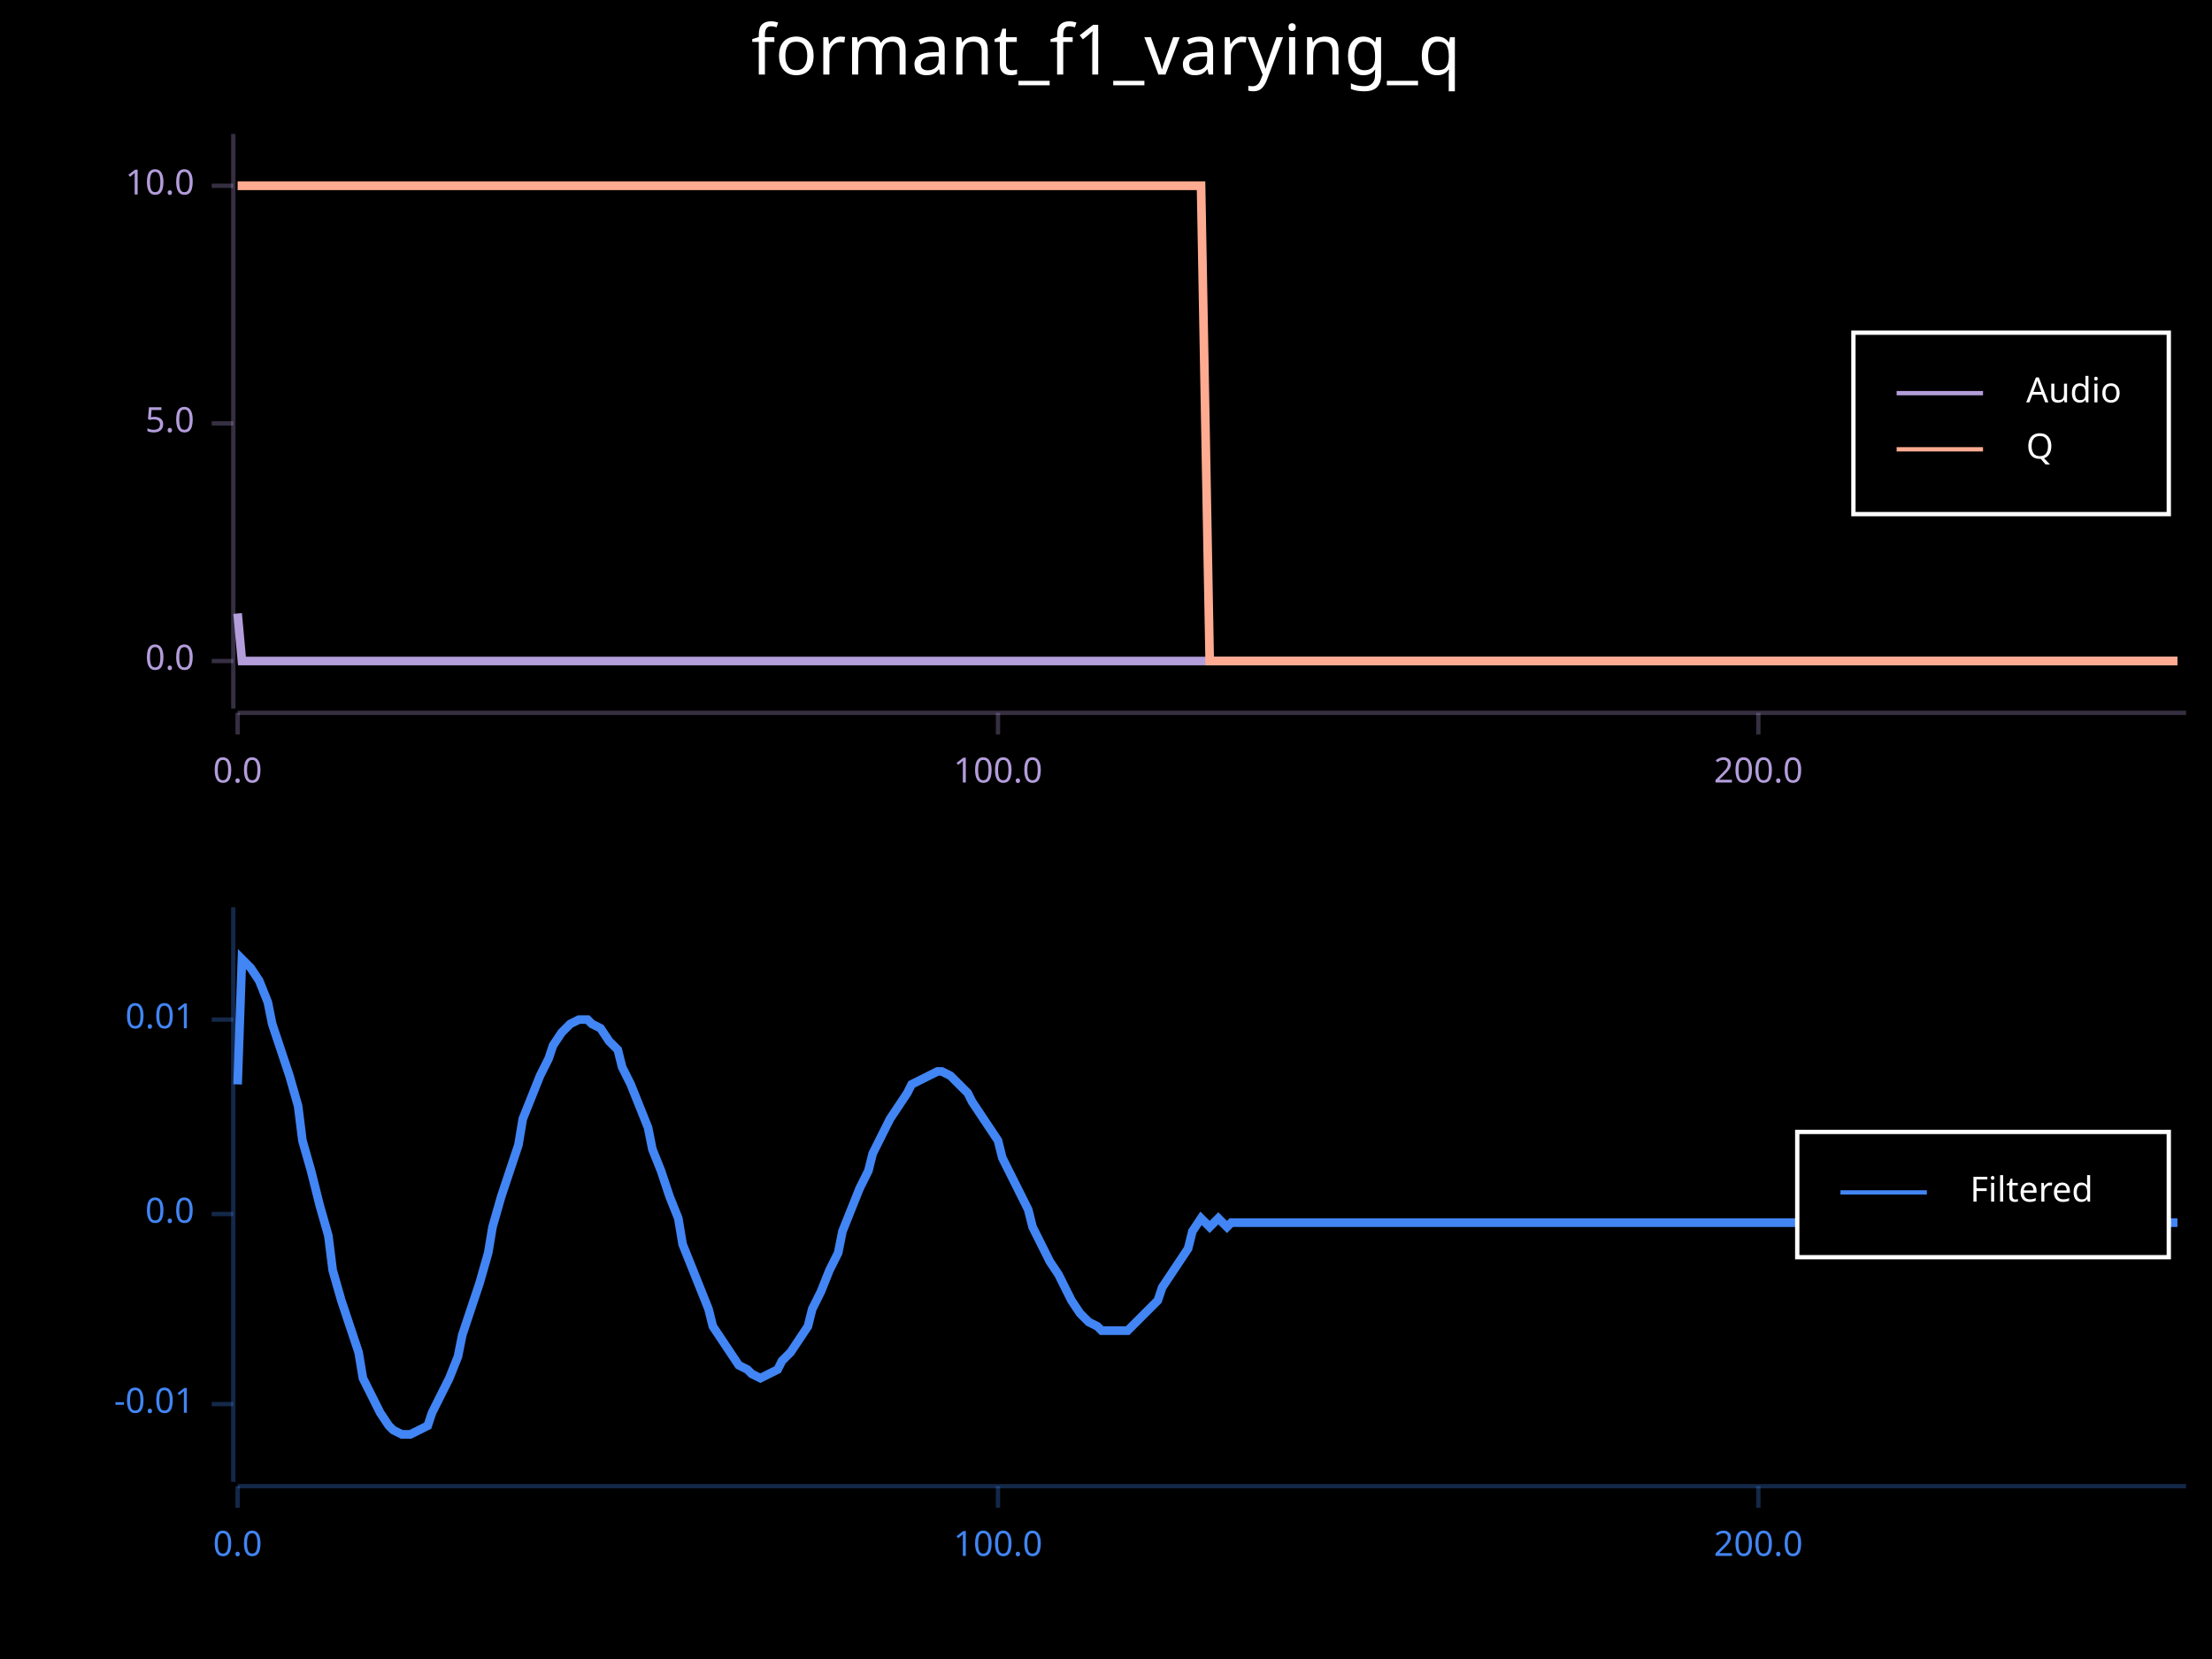
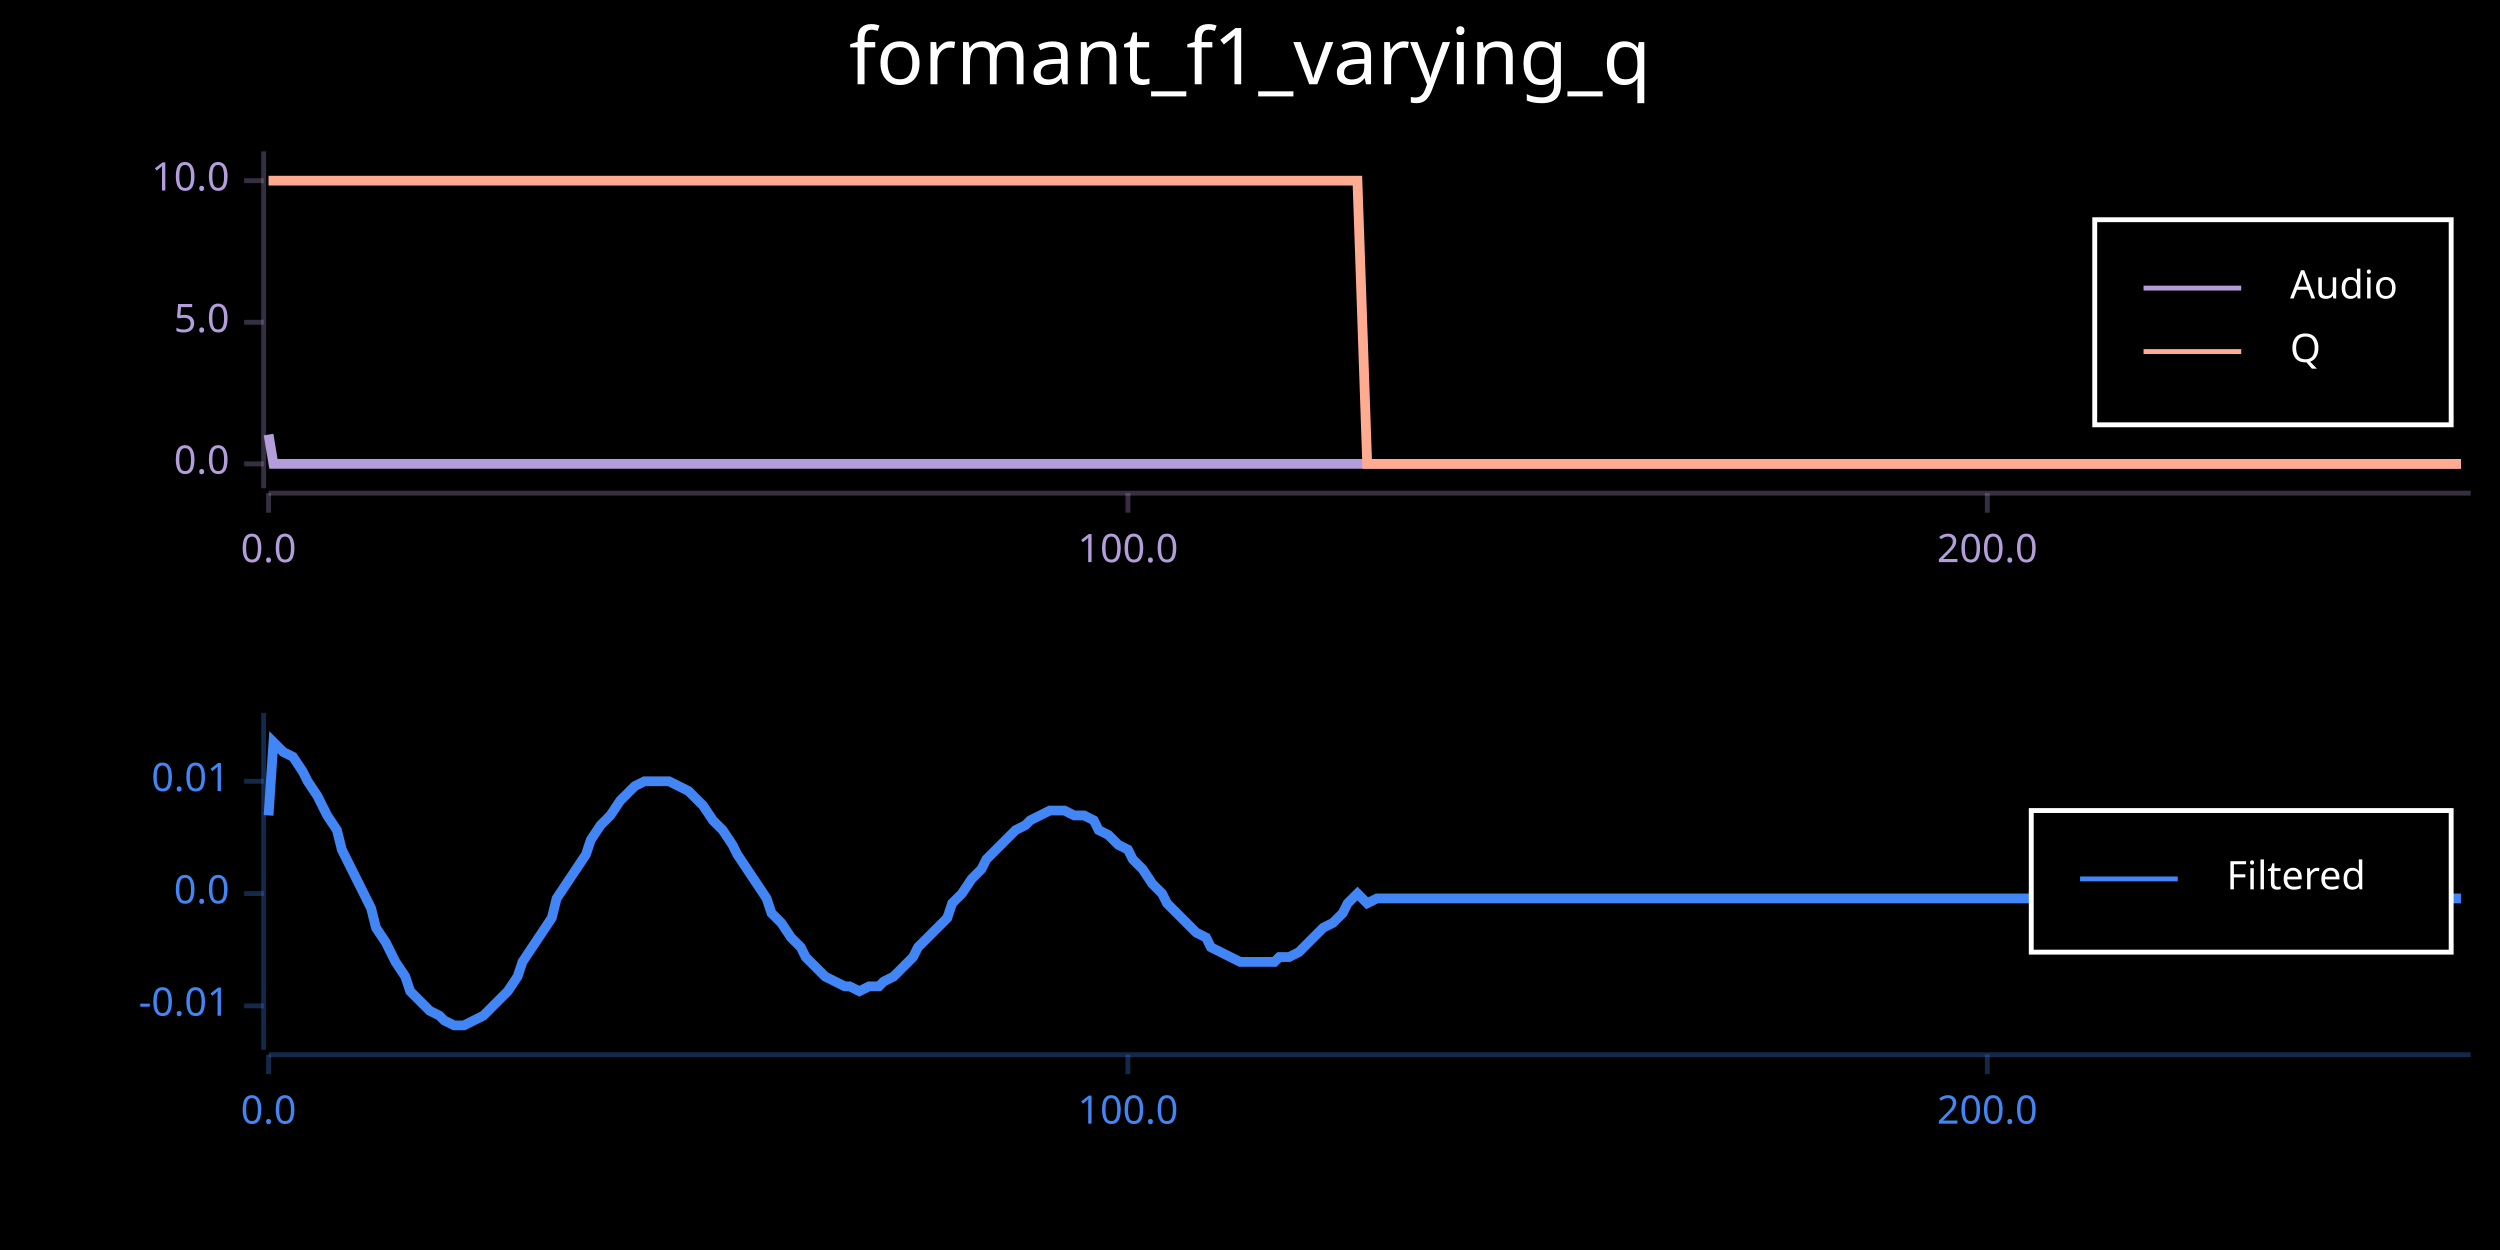
- <svg xmlns="http://www.w3.org/2000/svg" width="512" height="384" viewBox="0 0 512 384">
-   <rect x="0" y="0" width="512" height="384" opacity="1" fill="#000000" stroke="none" />
+ <svg xmlns="http://www.w3.org/2000/svg" width="512" height="256" viewBox="0 0 512 256">
+   <rect x="0" y="0" width="512" height="256" opacity="1" fill="#000000" stroke="none" />
  <text x="256" y="5" dy="0.76em" text-anchor="middle" font-family="sans-serif" font-size="16.129" opacity="1" fill="#FFFFFF">
formant_f1_varying_q
</text>
-   <polyline fill="none" opacity="0.3" stroke="#B39DDB" stroke-width="1" points="54,31 54,164 " />
-   <text x="45" y="153" dy="0.5ex" text-anchor="end" font-family="sans-serif" font-size="8.065" opacity="1" fill="#B39DDB">
+   <polyline fill="none" opacity="0.3" stroke="#B39DDB" stroke-width="1" points="54,31 54,100 " />
+   <text x="47" y="95" dy="0.5ex" text-anchor="end" font-family="sans-serif" font-size="8.065" opacity="1" fill="#B39DDB">
0.0
</text>
-   <polyline fill="none" opacity="0.3" stroke="#B39DDB" stroke-width="1" points="49,153 54,153 " />
-   <text x="45" y="98" dy="0.5ex" text-anchor="end" font-family="sans-serif" font-size="8.065" opacity="1" fill="#B39DDB">
+   <polyline fill="none" opacity="0.3" stroke="#B39DDB" stroke-width="1" points="50,95 54,95 " />
+   <text x="47" y="66" dy="0.5ex" text-anchor="end" font-family="sans-serif" font-size="8.065" opacity="1" fill="#B39DDB">
5.0
</text>
-   <polyline fill="none" opacity="0.3" stroke="#B39DDB" stroke-width="1" points="49,98 54,98 " />
-   <text x="45" y="43" dy="0.5ex" text-anchor="end" font-family="sans-serif" font-size="8.065" opacity="1" fill="#B39DDB">
+   <polyline fill="none" opacity="0.3" stroke="#B39DDB" stroke-width="1" points="50,66 54,66 " />
+   <text x="47" y="37" dy="0.5ex" text-anchor="end" font-family="sans-serif" font-size="8.065" opacity="1" fill="#B39DDB">
10.0
</text>
-   <polyline fill="none" opacity="0.3" stroke="#B39DDB" stroke-width="1" points="49,43 54,43 " />
-   <polyline fill="none" opacity="0.3" stroke="#B39DDB" stroke-width="1" points="55,165 506,165 " />
-   <text x="55" y="175" dy="0.76em" text-anchor="middle" font-family="sans-serif" font-size="8.065" opacity="1" fill="#B39DDB">
+   <polyline fill="none" opacity="0.3" stroke="#B39DDB" stroke-width="1" points="50,37 54,37 " />
+   <polyline fill="none" opacity="0.3" stroke="#B39DDB" stroke-width="1" points="55,101 506,101 " />
+   <text x="55" y="109" dy="0.76em" text-anchor="middle" font-family="sans-serif" font-size="8.065" opacity="1" fill="#B39DDB">
0.0
</text>
-   <polyline fill="none" opacity="0.3" stroke="#B39DDB" stroke-width="1" points="55,165 55,170 " />
-   <text x="231" y="175" dy="0.76em" text-anchor="middle" font-family="sans-serif" font-size="8.065" opacity="1" fill="#B39DDB">
+   <polyline fill="none" opacity="0.3" stroke="#B39DDB" stroke-width="1" points="55,101 55,105 " />
+   <text x="231" y="109" dy="0.76em" text-anchor="middle" font-family="sans-serif" font-size="8.065" opacity="1" fill="#B39DDB">
100.0
</text>
-   <polyline fill="none" opacity="0.3" stroke="#B39DDB" stroke-width="1" points="231,165 231,170 " />
-   <text x="407" y="175" dy="0.76em" text-anchor="middle" font-family="sans-serif" font-size="8.065" opacity="1" fill="#B39DDB">
+   <polyline fill="none" opacity="0.3" stroke="#B39DDB" stroke-width="1" points="231,101 231,105 " />
+   <text x="407" y="109" dy="0.76em" text-anchor="middle" font-family="sans-serif" font-size="8.065" opacity="1" fill="#B39DDB">
200.0
</text>
-   <polyline fill="none" opacity="0.3" stroke="#B39DDB" stroke-width="1" points="407,165 407,170 " />
-   <polyline fill="none" opacity="1" stroke="#B39DDB" stroke-width="2" points="55,142 56,153 58,153 60,153 62,153 63,153 65,153 67,153 69,153 70,153 72,153 74,153 76,153 77,153 79,153 81,153 83,153 84,153 86,153 88,153 90,153 91,153 93,153 95,153 97,153 99,153 100,153 102,153 104,153 106,153 107,153 109,153 111,153 113,153 114,153 116,153 118,153 120,153 121,153 123,153 125,153 127,153 128,153 130,153 132,153 134,153 136,153 137,153 139,153 141,153 143,153 144,153 146,153 148,153 150,153 151,153 153,153 155,153 157,153 158,153 160,153 162,153 164,153 165,153 167,153 169,153 171,153 173,153 174,153 176,153 178,153 180,153 181,153 183,153 185,153 187,153 188,153 190,153 192,153 194,153 195,153 197,153 199,153 201,153 202,153 204,153 206,153 208,153 210,153 211,153 213,153 215,153 217,153 218,153 220,153 222,153 224,153 225,153 227,153 229,153 231,153 232,153 234,153 236,153 238,153 239,153 241,153 243,153 245,153 247,153 248,153 250,153 252,153 254,153 255,153 257,153 259,153 261,153 262,153 264,153 266,153 268,153 269,153 271,153 273,153 275,153 276,153 278,153 280,153 282,153 284,153 285,153 287,153 289,153 291,153 292,153 294,153 296,153 298,153 299,153 301,153 303,153 305,153 306,153 308,153 310,153 312,153 313,153 315,153 317,153 319,153 321,153 322,153 324,153 326,153 328,153 329,153 331,153 333,153 335,153 336,153 338,153 340,153 342,153 343,153 345,153 347,153 349,153 350,153 352,153 354,153 356,153 358,153 359,153 361,153 363,153 365,153 366,153 368,153 370,153 372,153 373,153 375,153 377,153 379,153 380,153 382,153 384,153 386,153 387,153 389,153 391,153 393,153 395,153 396,153 398,153 400,153 402,153 403,153 405,153 407,153 409,153 410,153 412,153 414,153 416,153 417,153 419,153 421,153 423,153 424,153 426,153 428,153 430,153 432,153 433,153 435,153 437,153 439,153 440,153 442,153 444,153 446,153 447,153 449,153 451,153 453,153 454,153 456,153 458,153 460,153 461,153 463,153 465,153 467,153 469,153 470,153 472,153 474,153 476,153 477,153 479,153 481,153 483,153 484,153 486,153 488,153 490,153 491,153 493,153 495,153 497,153 498,153 500,153 502,153 504,153 " />
-   <polyline fill="none" opacity="1" stroke="#FFAB91" stroke-width="2" points="55,43 56,43 58,43 60,43 62,43 63,43 65,43 67,43 69,43 70,43 72,43 74,43 76,43 77,43 79,43 81,43 83,43 84,43 86,43 88,43 90,43 91,43 93,43 95,43 97,43 99,43 100,43 102,43 104,43 106,43 107,43 109,43 111,43 113,43 114,43 116,43 118,43 120,43 121,43 123,43 125,43 127,43 128,43 130,43 132,43 134,43 136,43 137,43 139,43 141,43 143,43 144,43 146,43 148,43 150,43 151,43 153,43 155,43 157,43 158,43 160,43 162,43 164,43 165,43 167,43 169,43 171,43 173,43 174,43 176,43 178,43 180,43 181,43 183,43 185,43 187,43 188,43 190,43 192,43 194,43 195,43 197,43 199,43 201,43 202,43 204,43 206,43 208,43 210,43 211,43 213,43 215,43 217,43 218,43 220,43 222,43 224,43 225,43 227,43 229,43 231,43 232,43 234,43 236,43 238,43 239,43 241,43 243,43 245,43 247,43 248,43 250,43 252,43 254,43 255,43 257,43 259,43 261,43 262,43 264,43 266,43 268,43 269,43 271,43 273,43 275,43 276,43 278,43 280,153 282,153 284,153 285,153 287,153 289,153 291,153 292,153 294,153 296,153 298,153 299,153 301,153 303,153 305,153 306,153 308,153 310,153 312,153 313,153 315,153 317,153 319,153 321,153 322,153 324,153 326,153 328,153 329,153 331,153 333,153 335,153 336,153 338,153 340,153 342,153 343,153 345,153 347,153 349,153 350,153 352,153 354,153 356,153 358,153 359,153 361,153 363,153 365,153 366,153 368,153 370,153 372,153 373,153 375,153 377,153 379,153 380,153 382,153 384,153 386,153 387,153 389,153 391,153 393,153 395,153 396,153 398,153 400,153 402,153 403,153 405,153 407,153 409,153 410,153 412,153 414,153 416,153 417,153 419,153 421,153 423,153 424,153 426,153 428,153 430,153 432,153 433,153 435,153 437,153 439,153 440,153 442,153 444,153 446,153 447,153 449,153 451,153 453,153 454,153 456,153 458,153 460,153 461,153 463,153 465,153 467,153 469,153 470,153 472,153 474,153 476,153 477,153 479,153 481,153 483,153 484,153 486,153 488,153 490,153 491,153 493,153 495,153 497,153 498,153 500,153 502,153 504,153 " />
-   <rect x="429" y="77" width="73" height="42" opacity="1" fill="#000000" stroke="none" />
-   <rect x="429" y="77" width="73" height="42" opacity="1" fill="none" stroke="#FFFFFF" />
-   <text x="469" y="87" dy="0.76em" text-anchor="start" font-family="sans-serif" font-size="8.065" opacity="1" fill="#FFFFFF">
+   <polyline fill="none" opacity="0.3" stroke="#B39DDB" stroke-width="1" points="407,101 407,105 " />
+   <polyline fill="none" opacity="1" stroke="#B39DDB" stroke-width="2" points="55,89 56,95 58,95 60,95 62,95 63,95 65,95 67,95 69,95 70,95 72,95 74,95 76,95 77,95 79,95 81,95 83,95 84,95 86,95 88,95 90,95 91,95 93,95 95,95 97,95 99,95 100,95 102,95 104,95 106,95 107,95 109,95 111,95 113,95 114,95 116,95 118,95 120,95 121,95 123,95 125,95 127,95 128,95 130,95 132,95 134,95 136,95 137,95 139,95 141,95 143,95 144,95 146,95 148,95 150,95 151,95 153,95 155,95 157,95 158,95 160,95 162,95 164,95 165,95 167,95 169,95 171,95 173,95 174,95 176,95 178,95 180,95 181,95 183,95 185,95 187,95 188,95 190,95 192,95 194,95 195,95 197,95 199,95 201,95 202,95 204,95 206,95 208,95 210,95 211,95 213,95 215,95 217,95 218,95 220,95 222,95 224,95 225,95 227,95 229,95 231,95 232,95 234,95 236,95 238,95 239,95 241,95 243,95 245,95 247,95 248,95 250,95 252,95 254,95 255,95 257,95 259,95 261,95 262,95 264,95 266,95 268,95 269,95 271,95 273,95 275,95 276,95 278,95 280,95 282,95 284,95 285,95 287,95 289,95 291,95 292,95 294,95 296,95 298,95 299,95 301,95 303,95 305,95 306,95 308,95 310,95 312,95 313,95 315,95 317,95 319,95 321,95 322,95 324,95 326,95 328,95 329,95 331,95 333,95 335,95 336,95 338,95 340,95 342,95 343,95 345,95 347,95 349,95 350,95 352,95 354,95 356,95 358,95 359,95 361,95 363,95 365,95 366,95 368,95 370,95 372,95 373,95 375,95 377,95 379,95 380,95 382,95 384,95 386,95 387,95 389,95 391,95 393,95 395,95 396,95 398,95 400,95 402,95 403,95 405,95 407,95 409,95 410,95 412,95 414,95 416,95 417,95 419,95 421,95 423,95 424,95 426,95 428,95 430,95 432,95 433,95 435,95 437,95 439,95 440,95 442,95 444,95 446,95 447,95 449,95 451,95 453,95 454,95 456,95 458,95 460,95 461,95 463,95 465,95 467,95 469,95 470,95 472,95 474,95 476,95 477,95 479,95 481,95 483,95 484,95 486,95 488,95 490,95 491,95 493,95 495,95 497,95 498,95 500,95 502,95 504,95 " />
+   <polyline fill="none" opacity="1" stroke="#FFAB91" stroke-width="2" points="55,37 56,37 58,37 60,37 62,37 63,37 65,37 67,37 69,37 70,37 72,37 74,37 76,37 77,37 79,37 81,37 83,37 84,37 86,37 88,37 90,37 91,37 93,37 95,37 97,37 99,37 100,37 102,37 104,37 106,37 107,37 109,37 111,37 113,37 114,37 116,37 118,37 120,37 121,37 123,37 125,37 127,37 128,37 130,37 132,37 134,37 136,37 137,37 139,37 141,37 143,37 144,37 146,37 148,37 150,37 151,37 153,37 155,37 157,37 158,37 160,37 162,37 164,37 165,37 167,37 169,37 171,37 173,37 174,37 176,37 178,37 180,37 181,37 183,37 185,37 187,37 188,37 190,37 192,37 194,37 195,37 197,37 199,37 201,37 202,37 204,37 206,37 208,37 210,37 211,37 213,37 215,37 217,37 218,37 220,37 222,37 224,37 225,37 227,37 229,37 231,37 232,37 234,37 236,37 238,37 239,37 241,37 243,37 245,37 247,37 248,37 250,37 252,37 254,37 255,37 257,37 259,37 261,37 262,37 264,37 266,37 268,37 269,37 271,37 273,37 275,37 276,37 278,37 280,95 282,95 284,95 285,95 287,95 289,95 291,95 292,95 294,95 296,95 298,95 299,95 301,95 303,95 305,95 306,95 308,95 310,95 312,95 313,95 315,95 317,95 319,95 321,95 322,95 324,95 326,95 328,95 329,95 331,95 333,95 335,95 336,95 338,95 340,95 342,95 343,95 345,95 347,95 349,95 350,95 352,95 354,95 356,95 358,95 359,95 361,95 363,95 365,95 366,95 368,95 370,95 372,95 373,95 375,95 377,95 379,95 380,95 382,95 384,95 386,95 387,95 389,95 391,95 393,95 395,95 396,95 398,95 400,95 402,95 403,95 405,95 407,95 409,95 410,95 412,95 414,95 416,95 417,95 419,95 421,95 423,95 424,95 426,95 428,95 430,95 432,95 433,95 435,95 437,95 439,95 440,95 442,95 444,95 446,95 447,95 449,95 451,95 453,95 454,95 456,95 458,95 460,95 461,95 463,95 465,95 467,95 469,95 470,95 472,95 474,95 476,95 477,95 479,95 481,95 483,95 484,95 486,95 488,95 490,95 491,95 493,95 495,95 497,95 498,95 500,95 502,95 504,95 " />
+   <rect x="429" y="45" width="73" height="42" opacity="1" fill="#000000" stroke="none" />
+   <rect x="429" y="45" width="73" height="42" opacity="1" fill="none" stroke="#FFFFFF" />
+   <text x="469" y="55" dy="0.76em" text-anchor="start" font-family="sans-serif" font-size="8.065" opacity="1" fill="#FFFFFF">
Audio
</text>
-   <text x="469" y="100" dy="0.76em" text-anchor="start" font-family="sans-serif" font-size="8.065" opacity="1" fill="#FFFFFF">
+   <text x="469" y="68" dy="0.76em" text-anchor="start" font-family="sans-serif" font-size="8.065" opacity="1" fill="#FFFFFF">
Q
</text>
-   <polyline fill="none" opacity="1" stroke="#B39DDB" stroke-width="1" points="439,91 459,91 " />
-   <polyline fill="none" opacity="1" stroke="#FFAB91" stroke-width="1" points="439,104 459,104 " />
-   <polyline fill="none" opacity="0.3" stroke="#4285F4" stroke-width="1" points="54,210 54,343 " />
-   <text x="45" y="325" dy="0.5ex" text-anchor="end" font-family="sans-serif" font-size="8.065" opacity="1" fill="#4285F4">
+   <polyline fill="none" opacity="1" stroke="#B39DDB" stroke-width="1" points="439,59 459,59 " />
+   <polyline fill="none" opacity="1" stroke="#FFAB91" stroke-width="1" points="439,72 459,72 " />
+   <polyline fill="none" opacity="0.3" stroke="#4285F4" stroke-width="1" points="54,146 54,215 " />
+   <text x="47" y="206" dy="0.5ex" text-anchor="end" font-family="sans-serif" font-size="8.065" opacity="1" fill="#4285F4">
-0.01
</text>
-   <polyline fill="none" opacity="0.3" stroke="#4285F4" stroke-width="1" points="49,325 54,325 " />
-   <text x="45" y="281" dy="0.5ex" text-anchor="end" font-family="sans-serif" font-size="8.065" opacity="1" fill="#4285F4">
+   <polyline fill="none" opacity="0.3" stroke="#4285F4" stroke-width="1" points="50,206 54,206 " />
+   <text x="47" y="183" dy="0.5ex" text-anchor="end" font-family="sans-serif" font-size="8.065" opacity="1" fill="#4285F4">
0.0
</text>
-   <polyline fill="none" opacity="0.3" stroke="#4285F4" stroke-width="1" points="49,281 54,281 " />
-   <text x="45" y="236" dy="0.5ex" text-anchor="end" font-family="sans-serif" font-size="8.065" opacity="1" fill="#4285F4">
+   <polyline fill="none" opacity="0.3" stroke="#4285F4" stroke-width="1" points="50,183 54,183 " />
+   <text x="47" y="160" dy="0.5ex" text-anchor="end" font-family="sans-serif" font-size="8.065" opacity="1" fill="#4285F4">
0.01
</text>
-   <polyline fill="none" opacity="0.3" stroke="#4285F4" stroke-width="1" points="49,236 54,236 " />
-   <polyline fill="none" opacity="0.3" stroke="#4285F4" stroke-width="1" points="55,344 506,344 " />
-   <text x="55" y="354" dy="0.76em" text-anchor="middle" font-family="sans-serif" font-size="8.065" opacity="1" fill="#4285F4">
+   <polyline fill="none" opacity="0.3" stroke="#4285F4" stroke-width="1" points="50,160 54,160 " />
+   <polyline fill="none" opacity="0.3" stroke="#4285F4" stroke-width="1" points="55,216 506,216 " />
+   <text x="55" y="224" dy="0.76em" text-anchor="middle" font-family="sans-serif" font-size="8.065" opacity="1" fill="#4285F4">
0.0
</text>
-   <polyline fill="none" opacity="0.3" stroke="#4285F4" stroke-width="1" points="55,344 55,349 " />
-   <text x="231" y="354" dy="0.76em" text-anchor="middle" font-family="sans-serif" font-size="8.065" opacity="1" fill="#4285F4">
+   <polyline fill="none" opacity="0.3" stroke="#4285F4" stroke-width="1" points="55,216 55,220 " />
+   <text x="231" y="224" dy="0.76em" text-anchor="middle" font-family="sans-serif" font-size="8.065" opacity="1" fill="#4285F4">
100.0
</text>
-   <polyline fill="none" opacity="0.3" stroke="#4285F4" stroke-width="1" points="231,344 231,349 " />
-   <text x="407" y="354" dy="0.76em" text-anchor="middle" font-family="sans-serif" font-size="8.065" opacity="1" fill="#4285F4">
+   <polyline fill="none" opacity="0.3" stroke="#4285F4" stroke-width="1" points="231,216 231,220 " />
+   <text x="407" y="224" dy="0.76em" text-anchor="middle" font-family="sans-serif" font-size="8.065" opacity="1" fill="#4285F4">
200.0
</text>
-   <polyline fill="none" opacity="0.3" stroke="#4285F4" stroke-width="1" points="407,344 407,349 " />
-   <polyline fill="none" opacity="1" stroke="#4285F4" stroke-width="2" points="55,251 56,222 58,224 60,227 62,232 63,237 65,243 67,249 69,256 70,264 72,271 74,279 76,286 77,294 79,301 81,307 83,313 84,319 86,323 88,327 90,330 91,331 93,332 95,332 97,331 99,330 100,327 102,323 104,319 106,314 107,309 109,303 111,297 113,290 114,284 116,277 118,271 120,265 121,259 123,254 125,249 127,245 128,242 130,239 132,237 134,236 136,236 137,237 139,238 141,241 143,243 144,247 146,251 148,256 150,261 151,266 153,271 155,277 157,282 158,288 160,293 162,298 164,303 165,307 167,310 169,313 171,316 173,317 174,318 176,319 178,318 180,317 181,315 183,313 185,310 187,307 188,303 190,299 192,294 194,290 195,285 197,280 199,275 201,271 202,267 204,263 206,259 208,256 210,253 211,251 213,250 215,249 217,248 218,248 220,249 222,251 224,253 225,255 227,258 229,261 231,264 232,268 234,272 236,276 238,280 239,284 241,288 243,292 245,295 247,299 248,301 250,304 252,306 254,307 255,308 257,308 259,308 261,308 262,307 264,305 266,303 268,301 269,298 271,295 273,292 275,289 276,285 278,282 280,284 282,282 284,284 285,283 287,283 289,283 291,283 292,283 294,283 296,283 298,283 299,283 301,283 303,283 305,283 306,283 308,283 310,283 312,283 313,283 315,283 317,283 319,283 321,283 322,283 324,283 326,283 328,283 329,283 331,283 333,283 335,283 336,283 338,283 340,283 342,283 343,283 345,283 347,283 349,283 350,283 352,283 354,283 356,283 358,283 359,283 361,283 363,283 365,283 366,283 368,283 370,283 372,283 373,283 375,283 377,283 379,283 380,283 382,283 384,283 386,283 387,283 389,283 391,283 393,283 395,283 396,283 398,283 400,283 402,283 403,283 405,283 407,283 409,283 410,283 412,283 414,283 416,283 417,283 419,283 421,283 423,283 424,283 426,283 428,283 430,283 432,283 433,283 435,283 437,283 439,283 440,283 442,283 444,283 446,283 447,283 449,283 451,283 453,283 454,283 456,283 458,283 460,283 461,283 463,283 465,283 467,283 469,283 470,283 472,283 474,283 476,283 477,283 479,283 481,283 483,283 484,283 486,283 488,283 490,283 491,283 493,283 495,283 497,283 498,283 500,283 502,283 504,283 " />
-   <rect x="416" y="262" width="86" height="29" opacity="1" fill="#000000" stroke="none" />
-   <rect x="416" y="262" width="86" height="29" opacity="1" fill="none" stroke="#FFFFFF" />
-   <text x="456" y="272" dy="0.76em" text-anchor="start" font-family="sans-serif" font-size="8.065" opacity="1" fill="#FFFFFF">
+   <polyline fill="none" opacity="0.3" stroke="#4285F4" stroke-width="1" points="407,216 407,220 " />
+   <polyline fill="none" opacity="1" stroke="#4285F4" stroke-width="2" points="55,167 56,152 58,154 60,155 62,158 63,160 65,163 67,167 69,170 70,174 72,178 74,182 76,186 77,190 79,193 81,197 83,200 84,203 86,205 88,207 90,208 91,209 93,210 95,210 97,209 99,208 100,207 102,205 104,203 106,200 107,197 109,194 111,191 113,188 114,184 116,181 118,178 120,175 121,172 123,169 125,167 127,164 128,163 130,161 132,160 134,160 136,160 137,160 139,161 141,162 143,164 144,165 146,168 148,170 150,173 151,175 153,178 155,181 157,184 158,187 160,189 162,192 164,194 165,196 167,198 169,200 171,201 173,202 174,202 176,203 178,202 180,202 181,201 183,200 185,198 187,196 188,194 190,192 192,190 194,188 195,185 197,183 199,180 201,178 202,176 204,174 206,172 208,170 210,169 211,168 213,167 215,166 217,166 218,166 220,167 222,167 224,168 225,170 227,171 229,173 231,174 232,176 234,178 236,181 238,183 239,185 241,187 243,189 245,191 247,192 248,194 250,195 252,196 254,197 255,197 257,197 259,197 261,197 262,196 264,196 266,195 268,193 269,192 271,190 273,189 275,187 276,185 278,183 280,185 282,184 284,184 285,184 287,184 289,184 291,184 292,184 294,184 296,184 298,184 299,184 301,184 303,184 305,184 306,184 308,184 310,184 312,184 313,184 315,184 317,184 319,184 321,184 322,184 324,184 326,184 328,184 329,184 331,184 333,184 335,184 336,184 338,184 340,184 342,184 343,184 345,184 347,184 349,184 350,184 352,184 354,184 356,184 358,184 359,184 361,184 363,184 365,184 366,184 368,184 370,184 372,184 373,184 375,184 377,184 379,184 380,184 382,184 384,184 386,184 387,184 389,184 391,184 393,184 395,184 396,184 398,184 400,184 402,184 403,184 405,184 407,184 409,184 410,184 412,184 414,184 416,184 417,184 419,184 421,184 423,184 424,184 426,184 428,184 430,184 432,184 433,184 435,184 437,184 439,184 440,184 442,184 444,184 446,184 447,184 449,184 451,184 453,184 454,184 456,184 458,184 460,184 461,184 463,184 465,184 467,184 469,184 470,184 472,184 474,184 476,184 477,184 479,184 481,184 483,184 484,184 486,184 488,184 490,184 491,184 493,184 495,184 497,184 498,184 500,184 502,184 504,184 " />
+   <rect x="416" y="166" width="86" height="29" opacity="1" fill="#000000" stroke="none" />
+   <rect x="416" y="166" width="86" height="29" opacity="1" fill="none" stroke="#FFFFFF" />
+   <text x="456" y="176" dy="0.76em" text-anchor="start" font-family="sans-serif" font-size="8.065" opacity="1" fill="#FFFFFF">
Filtered
</text>
-   <polyline fill="none" opacity="1" stroke="#4285F4" stroke-width="1" points="426,276 446,276 " />
+   <polyline fill="none" opacity="1" stroke="#4285F4" stroke-width="1" points="426,180 446,180 " />
</svg>
